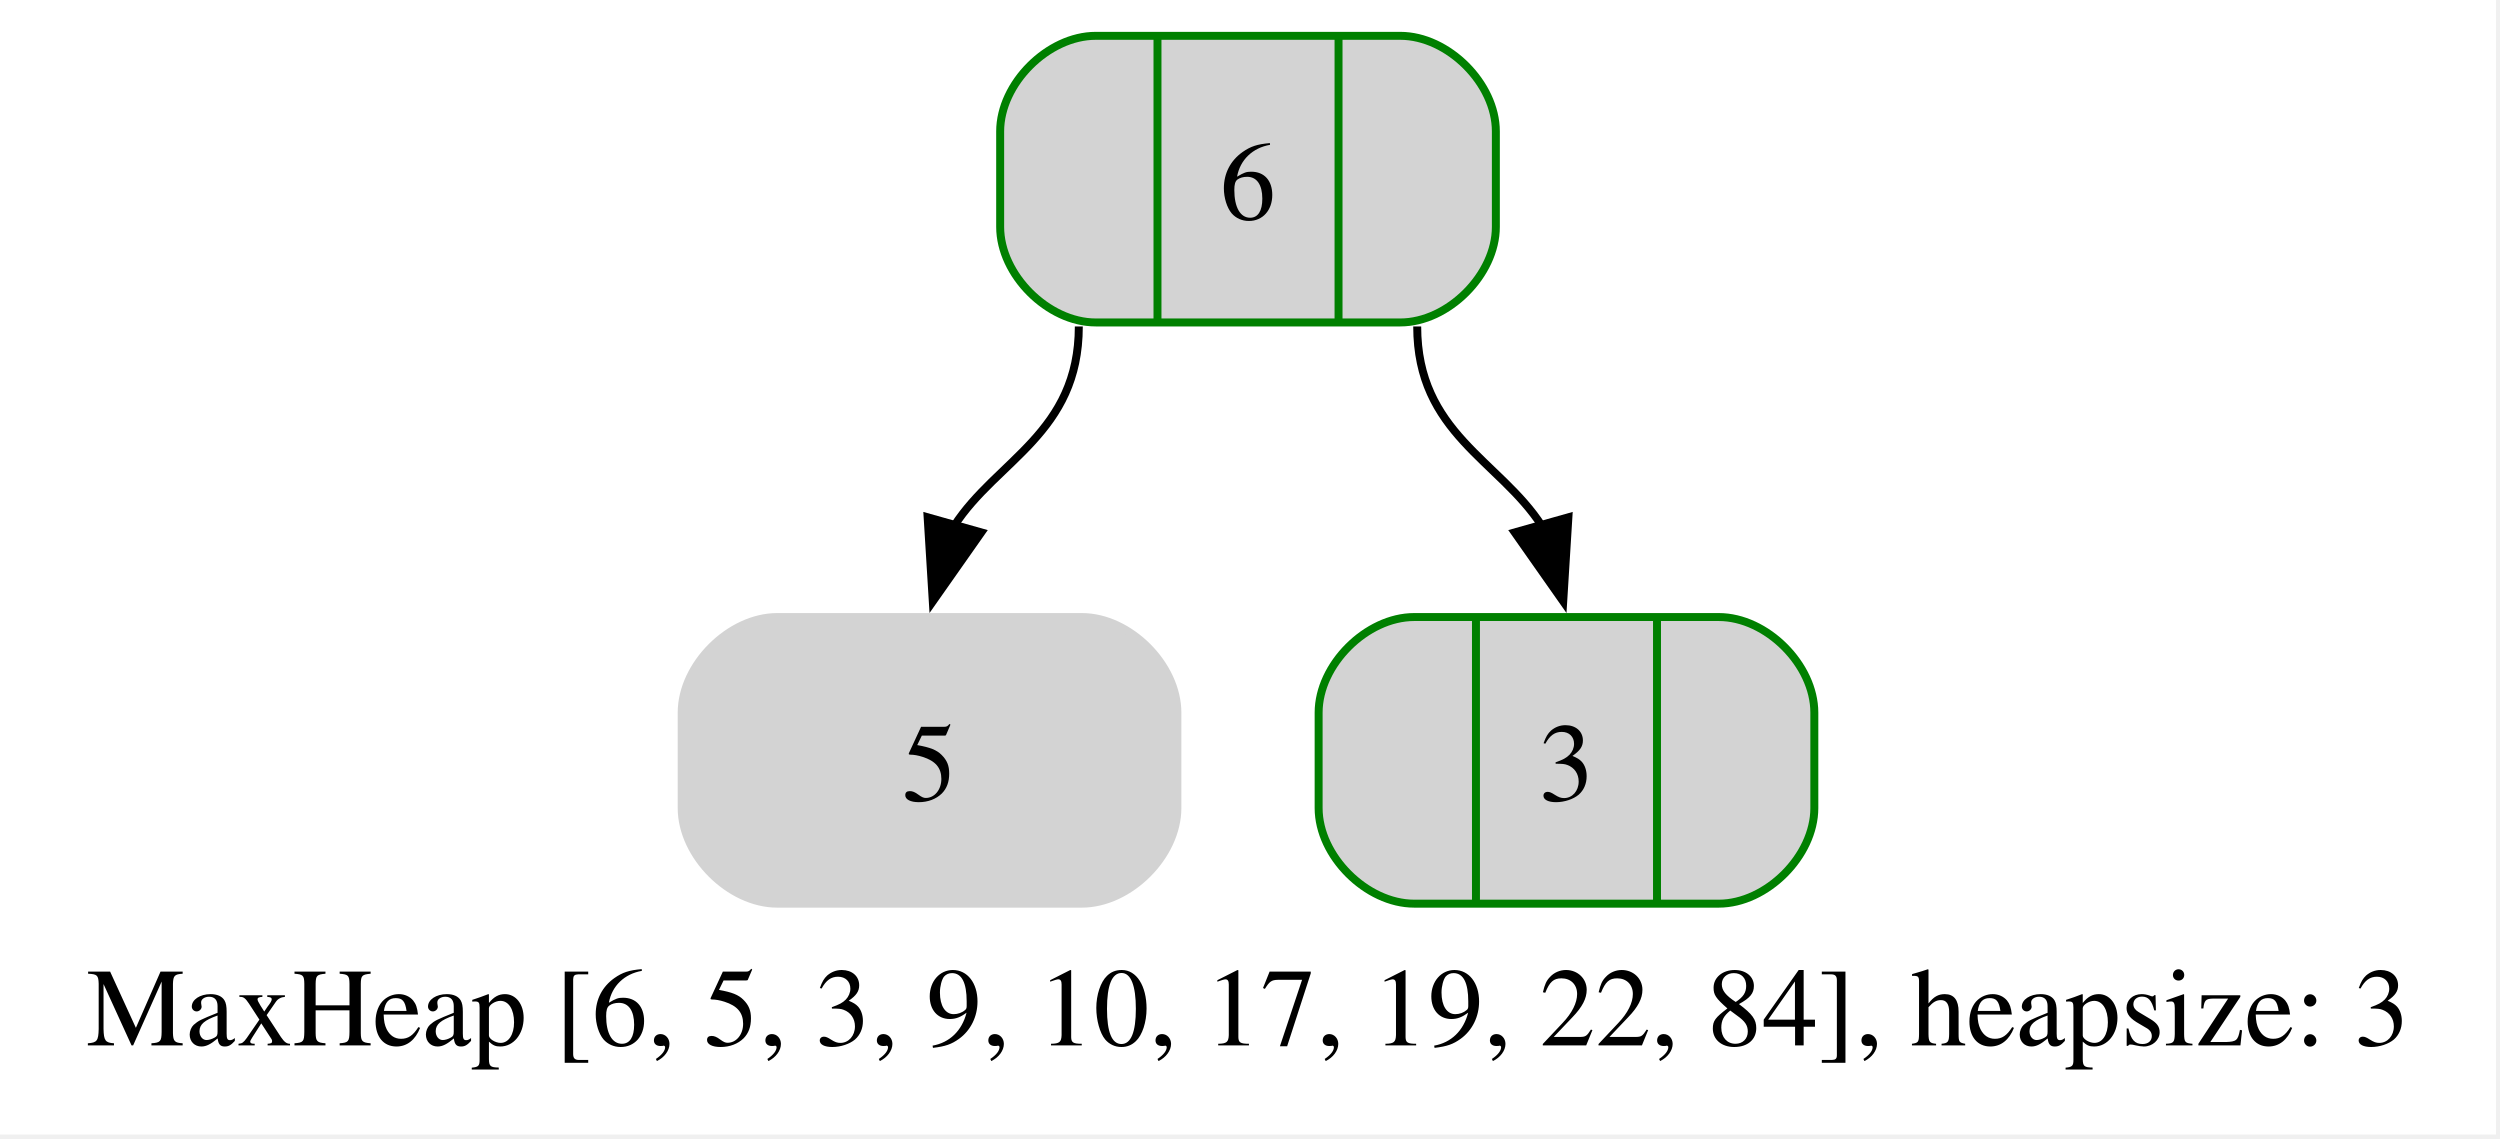
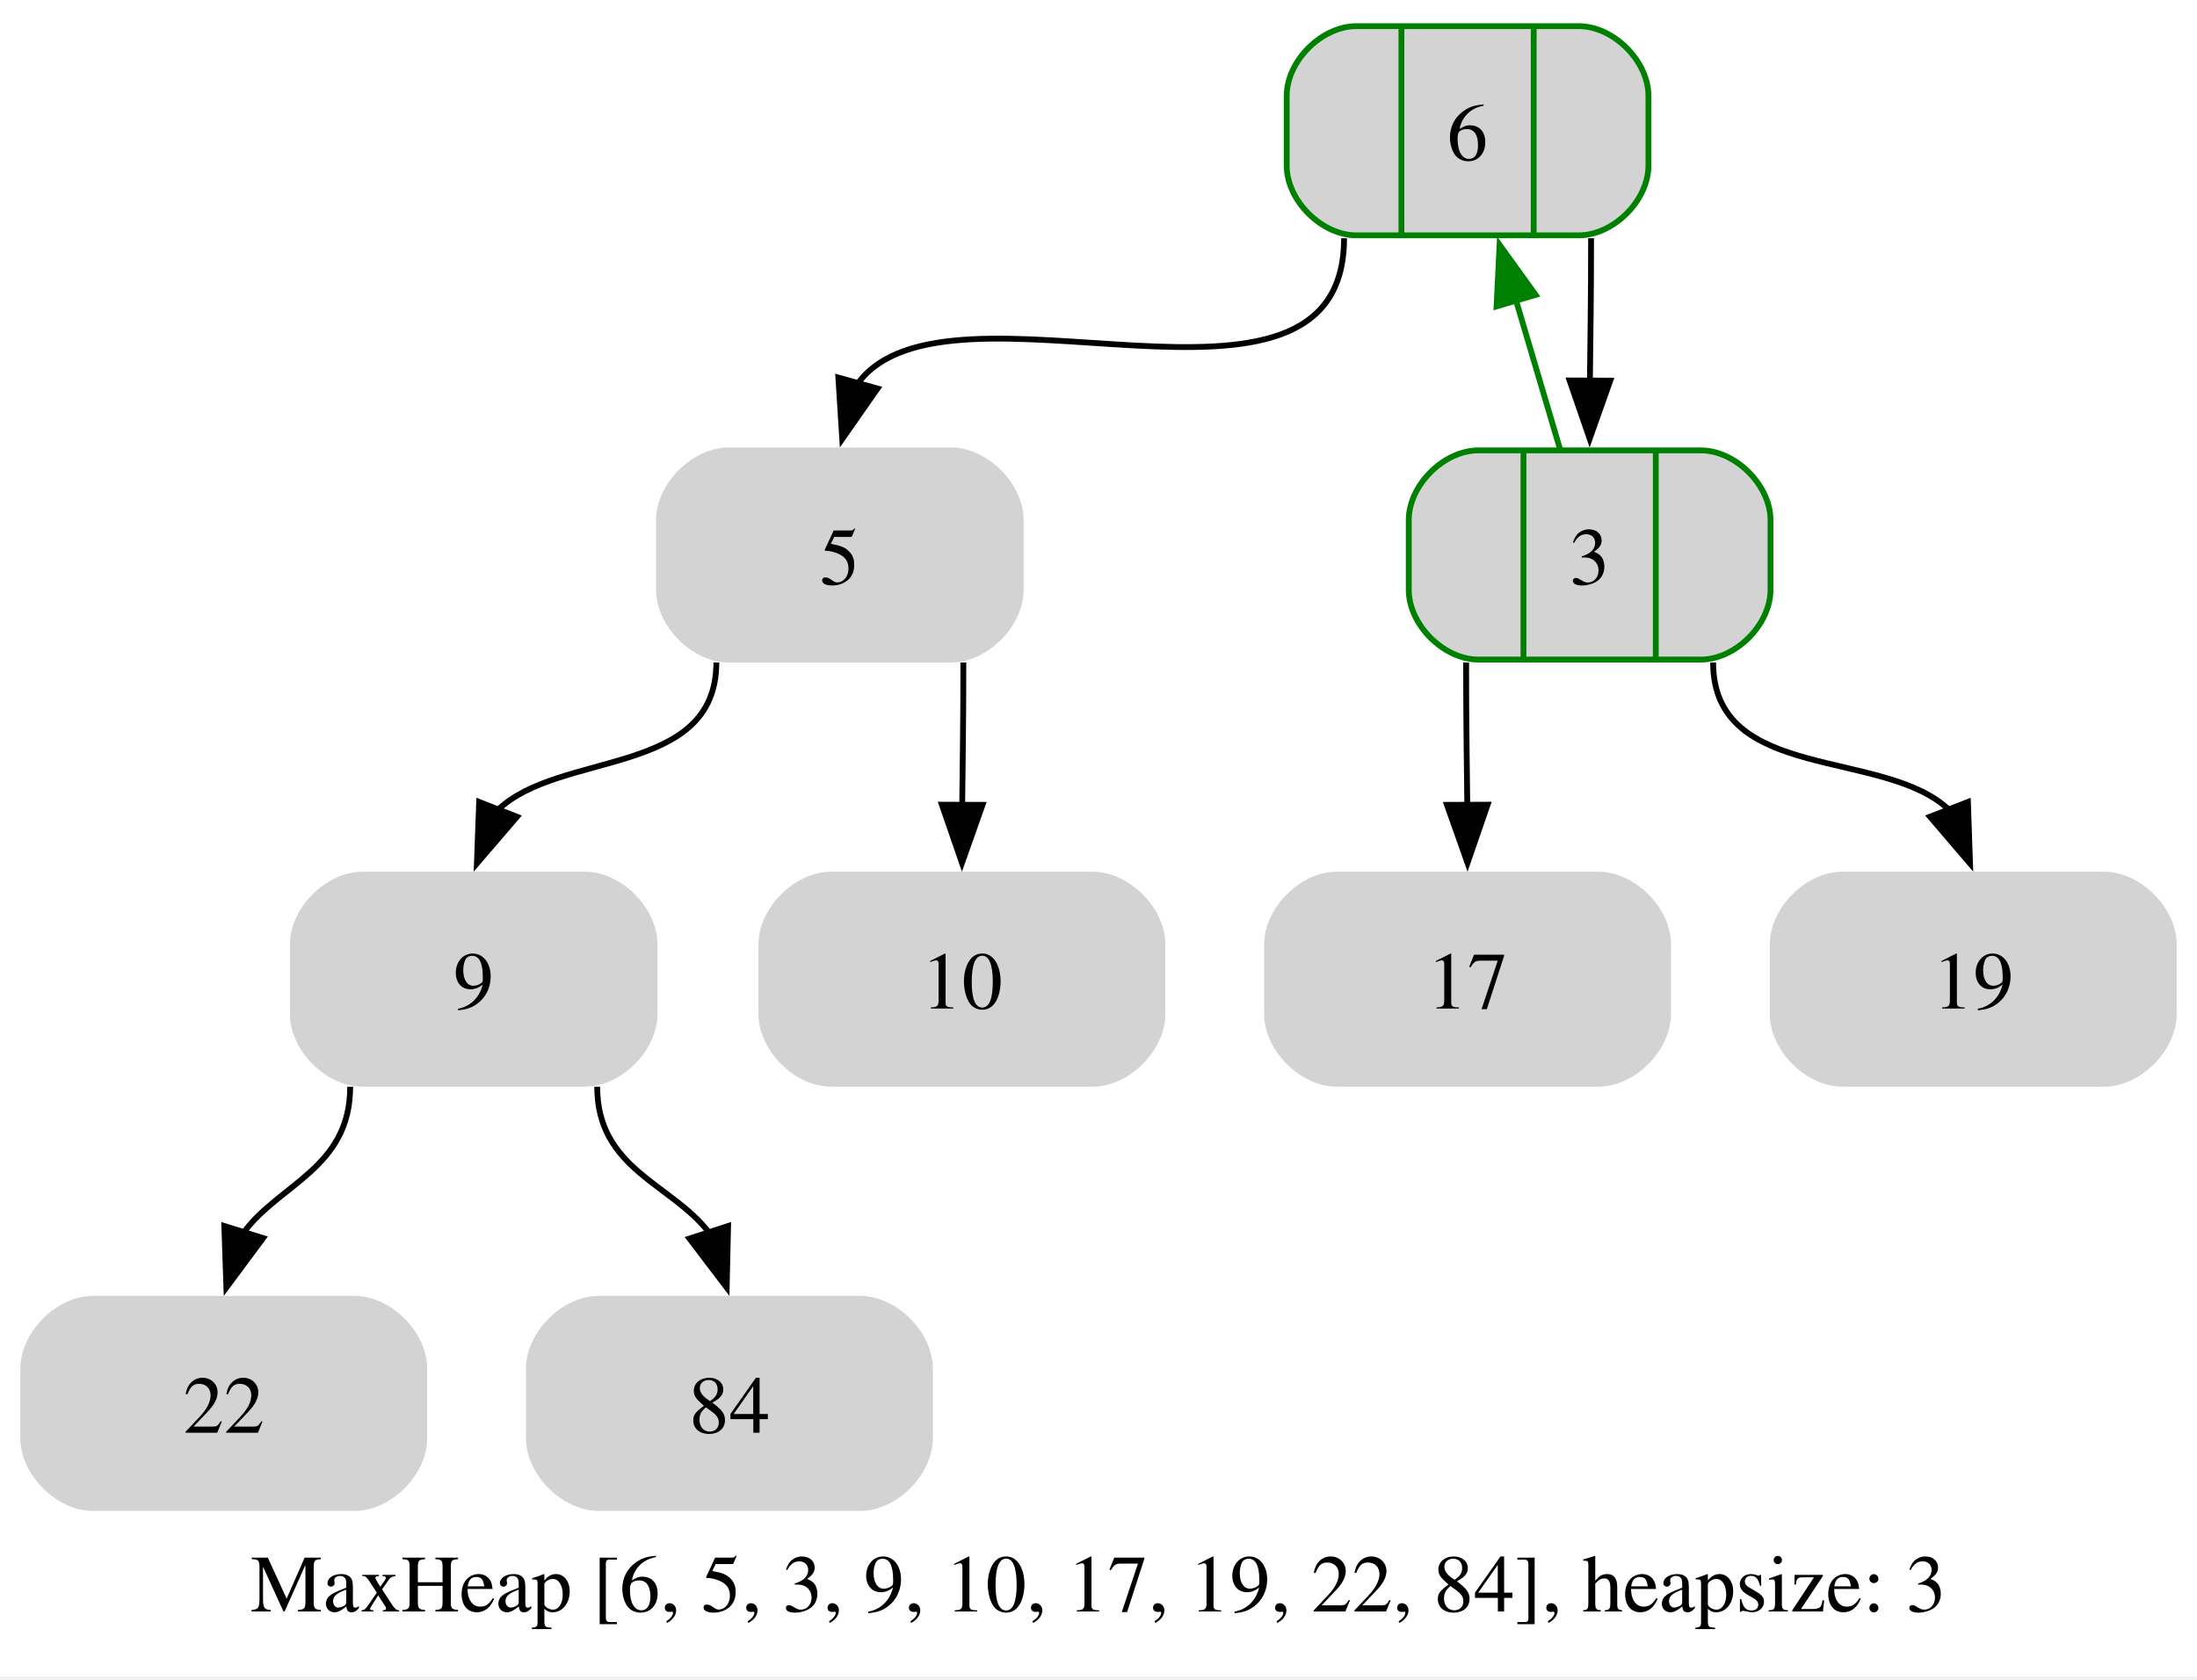
- <svg xmlns="http://www.w3.org/2000/svg" width="314pt" height="143pt" viewBox="0.00 0.00 314.00 143.00">
-   <g id="graph0" class="graph" transform="scale(1 1) rotate(0) translate(4 138.5)">
-     <polygon fill="white" stroke="none" points="-4,4 -4,-138.5 309.5,-138.5 309.5,4 -4,4" />
-     <text xml:space="preserve" text-anchor="middle" x="152.75" y="-7.2" font-family="Times,serif" font-size="14.00">MaxHeap [6, 5, 3, 9, 10, 17, 19, 22, 84], heapsize: 3</text>
+ <svg xmlns="http://www.w3.org/2000/svg" width="378pt" height="289pt" viewBox="0.00 0.00 378.00 289.00">
+   <g id="graph0" class="graph" transform="scale(1 1) rotate(0) translate(4 284.5)">
+     <polygon fill="white" stroke="none" points="-4,4 -4,-284.5 374,-284.5 374,4 -4,4" />
+     <text xml:space="preserve" text-anchor="middle" x="185" y="-7.2" font-family="Times,serif" font-size="14.00">MaxHeap [6, 5, 3, 9, 10, 17, 19, 22, 84], heapsize: 3</text>
    <g id="node1" class="node">
-       <path fill="lightgray" stroke="green" d="M133.62,-98C133.62,-98 171.88,-98 171.88,-98 177.88,-98 183.88,-104 183.88,-110 183.88,-110 183.88,-122 183.88,-122 183.88,-128 177.88,-134 171.88,-134 171.88,-134 133.62,-134 133.62,-134 127.62,-134 121.62,-128 121.62,-122 121.62,-122 121.62,-110 121.62,-110 121.62,-104 127.62,-98 133.62,-98" />
-       <text xml:space="preserve" text-anchor="middle" x="131.5" y="-110.95" font-family="Times,serif" font-size="14.00"> </text>
-       <polyline fill="none" stroke="green" points="141.38,-98 141.38,-134" />
-       <text xml:space="preserve" text-anchor="middle" x="152.75" y="-110.95" font-family="Times,serif" font-size="14.00">6</text>
-       <polyline fill="none" stroke="green" points="164.12,-98 164.12,-134" />
-       <text xml:space="preserve" text-anchor="middle" x="174" y="-110.95" font-family="Times,serif" font-size="14.00"> </text>
+       <path fill="lightgray" stroke="green" d="M229.38,-244C229.38,-244 267.62,-244 267.62,-244 273.62,-244 279.62,-250 279.62,-256 279.62,-256 279.62,-268 279.62,-268 279.62,-274 273.62,-280 267.62,-280 267.62,-280 229.38,-280 229.38,-280 223.38,-280 217.38,-274 217.38,-268 217.38,-268 217.38,-256 217.38,-256 217.38,-250 223.38,-244 229.38,-244" />
+       <text xml:space="preserve" text-anchor="middle" x="227.25" y="-256.95" font-family="Times,serif" font-size="14.00"> </text>
+       <polyline fill="none" stroke="green" points="237.12,-244 237.12,-280" />
+       <text xml:space="preserve" text-anchor="middle" x="248.5" y="-256.95" font-family="Times,serif" font-size="14.00">6</text>
+       <polyline fill="none" stroke="green" points="259.88,-244 259.88,-280" />
+       <text xml:space="preserve" text-anchor="middle" x="269.75" y="-256.95" font-family="Times,serif" font-size="14.00"> </text>
    </g>
    <g id="node2" class="node">
-       <path fill="lightgray" stroke="lightgray" d="M93.62,-25C93.62,-25 131.88,-25 131.88,-25 137.88,-25 143.88,-31 143.88,-37 143.88,-37 143.88,-49 143.88,-49 143.88,-55 137.88,-61 131.88,-61 131.88,-61 93.62,-61 93.62,-61 87.62,-61 81.62,-55 81.62,-49 81.62,-49 81.62,-37 81.62,-37 81.62,-31 87.62,-25 93.62,-25" />
-       <text xml:space="preserve" text-anchor="middle" x="91.5" y="-37.95" font-family="Times,serif" font-size="14.00"> </text>
-       <polyline fill="none" stroke="lightgray" points="101.38,-25 101.38,-61" />
-       <text xml:space="preserve" text-anchor="middle" x="112.75" y="-37.95" font-family="Times,serif" font-size="14.00">5</text>
-       <polyline fill="none" stroke="lightgray" points="124.12,-25 124.12,-61" />
-       <text xml:space="preserve" text-anchor="middle" x="134" y="-37.95" font-family="Times,serif" font-size="14.00"> </text>
+       <path fill="lightgray" stroke="lightgray" d="M121.38,-171C121.38,-171 159.62,-171 159.62,-171 165.62,-171 171.62,-177 171.62,-183 171.62,-183 171.62,-195 171.62,-195 171.62,-201 165.62,-207 159.62,-207 159.62,-207 121.38,-207 121.38,-207 115.38,-207 109.38,-201 109.38,-195 109.38,-195 109.38,-183 109.38,-183 109.38,-177 115.38,-171 121.38,-171" />
+       <text xml:space="preserve" text-anchor="middle" x="119.25" y="-183.95" font-family="Times,serif" font-size="14.00"> </text>
+       <polyline fill="none" stroke="lightgray" points="129.12,-171 129.12,-207" />
+       <text xml:space="preserve" text-anchor="middle" x="140.5" y="-183.95" font-family="Times,serif" font-size="14.00">5</text>
+       <polyline fill="none" stroke="lightgray" points="151.88,-171 151.88,-207" />
+       <text xml:space="preserve" text-anchor="middle" x="161.75" y="-183.95" font-family="Times,serif" font-size="14.00"> </text>
    </g>
    <g id="edge1" class="edge">
-       <path fill="none" stroke="black" d="M131.5,-97.5C131.5,-84.11 121.17,-80.7 115.85,-72.46" />
-       <polygon fill="black" stroke="black" points="119.25,-71.63 113.16,-62.96 112.51,-73.53 119.25,-71.63" />
+       <path fill="none" stroke="black" d="M227.25,-243.5C227.25,-206.49 159.04,-239.63 143.59,-218.51" />
+       <polygon fill="black" stroke="black" points="146.98,-217.64 140.91,-208.96 140.24,-219.53 146.98,-217.64" />
    </g>
    <g id="node3" class="node">
-       <path fill="lightgray" stroke="green" d="M173.62,-25C173.62,-25 211.88,-25 211.88,-25 217.88,-25 223.88,-31 223.88,-37 223.88,-37 223.88,-49 223.88,-49 223.88,-55 217.88,-61 211.88,-61 211.88,-61 173.62,-61 173.62,-61 167.62,-61 161.62,-55 161.62,-49 161.62,-49 161.62,-37 161.62,-37 161.62,-31 167.62,-25 173.62,-25" />
-       <text xml:space="preserve" text-anchor="middle" x="171.5" y="-37.95" font-family="Times,serif" font-size="14.00"> </text>
-       <polyline fill="none" stroke="green" points="181.38,-25 181.38,-61" />
-       <text xml:space="preserve" text-anchor="middle" x="192.75" y="-37.95" font-family="Times,serif" font-size="14.00">3</text>
-       <polyline fill="none" stroke="green" points="204.12,-25 204.12,-61" />
-       <text xml:space="preserve" text-anchor="middle" x="214" y="-37.95" font-family="Times,serif" font-size="14.00"> </text>
+       <path fill="lightgray" stroke="green" d="M250.38,-171C250.38,-171 288.62,-171 288.62,-171 294.62,-171 300.62,-177 300.62,-183 300.62,-183 300.62,-195 300.62,-195 300.62,-201 294.62,-207 288.62,-207 288.62,-207 250.38,-207 250.38,-207 244.38,-207 238.38,-201 238.38,-195 238.38,-195 238.38,-183 238.38,-183 238.38,-177 244.38,-171 250.38,-171" />
+       <text xml:space="preserve" text-anchor="middle" x="248.25" y="-183.95" font-family="Times,serif" font-size="14.00"> </text>
+       <polyline fill="none" stroke="green" points="258.12,-171 258.12,-207" />
+       <text xml:space="preserve" text-anchor="middle" x="269.5" y="-183.95" font-family="Times,serif" font-size="14.00">3</text>
+       <polyline fill="none" stroke="green" points="280.88,-171 280.88,-207" />
+       <text xml:space="preserve" text-anchor="middle" x="290.75" y="-183.95" font-family="Times,serif" font-size="14.00"> </text>
    </g>
    <g id="edge2" class="edge">
-       <path fill="none" stroke="black" d="M174,-97.5C174,-84.11 184.33,-80.7 189.65,-72.46" />
-       <polygon fill="black" stroke="black" points="192.99,-73.53 192.34,-62.96 186.25,-71.63 192.99,-73.53" />
+       <path fill="none" stroke="black" d="M269.75,-243.5C269.75,-232.12 269.62,-226.82 269.55,-218.95" />
+       <polygon fill="black" stroke="black" points="273.05,-219 269.51,-209.01 266.05,-219.03 273.05,-219" />
+     </g>
+     <g id="node4" class="node">
+       <path fill="lightgray" stroke="lightgray" d="M58.38,-98C58.38,-98 96.62,-98 96.62,-98 102.62,-98 108.62,-104 108.62,-110 108.62,-110 108.62,-122 108.62,-122 108.62,-128 102.62,-134 96.62,-134 96.62,-134 58.38,-134 58.38,-134 52.38,-134 46.38,-128 46.38,-122 46.38,-122 46.38,-110 46.38,-110 46.38,-104 52.38,-98 58.38,-98" />
+       <text xml:space="preserve" text-anchor="middle" x="56.25" y="-110.95" font-family="Times,serif" font-size="14.00"> </text>
+       <polyline fill="none" stroke="lightgray" points="66.12,-98 66.12,-134" />
+       <text xml:space="preserve" text-anchor="middle" x="77.5" y="-110.95" font-family="Times,serif" font-size="14.00">9</text>
+       <polyline fill="none" stroke="lightgray" points="88.88,-98 88.88,-134" />
+       <text xml:space="preserve" text-anchor="middle" x="98.75" y="-110.95" font-family="Times,serif" font-size="14.00"> </text>
+     </g>
+     <g id="edge3" class="edge">
+       <path fill="none" stroke="black" d="M119.25,-170.5C119.25,-150.78 92.22,-155.35 81.66,-145.12" />
+       <polygon fill="black" stroke="black" points="84.95,-143.95 78.05,-135.91 78.44,-146.5 84.95,-143.95" />
+     </g>
+     <g id="node5" class="node">
+       <path fill="lightgray" stroke="lightgray" d="M139,-98C139,-98 184,-98 184,-98 190,-98 196,-104 196,-110 196,-110 196,-122 196,-122 196,-128 190,-134 184,-134 184,-134 139,-134 139,-134 133,-134 127,-128 127,-122 127,-122 127,-110 127,-110 127,-104 133,-98 139,-98" />
+       <text xml:space="preserve" text-anchor="middle" x="136.88" y="-110.95" font-family="Times,serif" font-size="14.00"> </text>
+       <polyline fill="none" stroke="lightgray" points="146.75,-98 146.75,-134" />
+       <text xml:space="preserve" text-anchor="middle" x="161.5" y="-110.95" font-family="Times,serif" font-size="14.00">10</text>
+       <polyline fill="none" stroke="lightgray" points="176.25,-98 176.25,-134" />
+       <text xml:space="preserve" text-anchor="middle" x="186.12" y="-110.95" font-family="Times,serif" font-size="14.00"> </text>
+     </g>
+     <g id="edge4" class="edge">
+       <path fill="none" stroke="black" d="M161.75,-170.5C161.75,-159.12 161.62,-153.82 161.55,-145.95" />
+       <polygon fill="black" stroke="black" points="165.05,-146 161.51,-136.01 158.05,-146.03 165.05,-146" />
+     </g>
+     <g id="edge9" class="edge">
+       <path fill="none" stroke="green" d="M264.46,-207.03C262.17,-214.77 259.4,-224.13 256.82,-232.87" />
+       <polygon fill="green" stroke="green" points="253.49,-231.78 254.01,-242.36 260.21,-233.76 253.49,-231.78" />
+     </g>
+     <g id="node6" class="node">
+       <path fill="lightgray" stroke="lightgray" d="M226,-98C226,-98 271,-98 271,-98 277,-98 283,-104 283,-110 283,-110 283,-122 283,-122 283,-128 277,-134 271,-134 271,-134 226,-134 226,-134 220,-134 214,-128 214,-122 214,-122 214,-110 214,-110 214,-104 220,-98 226,-98" />
+       <text xml:space="preserve" text-anchor="middle" x="223.88" y="-110.95" font-family="Times,serif" font-size="14.00"> </text>
+       <polyline fill="none" stroke="lightgray" points="233.75,-98 233.75,-134" />
+       <text xml:space="preserve" text-anchor="middle" x="248.5" y="-110.95" font-family="Times,serif" font-size="14.00">17</text>
+       <polyline fill="none" stroke="lightgray" points="263.25,-98 263.25,-134" />
+       <text xml:space="preserve" text-anchor="middle" x="273.12" y="-110.95" font-family="Times,serif" font-size="14.00"> </text>
+     </g>
+     <g id="edge5" class="edge">
+       <path fill="none" stroke="black" d="M248.25,-170.5C248.25,-159.12 248.38,-153.82 248.45,-145.95" />
+       <polygon fill="black" stroke="black" points="251.95,-146.03 248.49,-136.01 244.95,-146 251.95,-146.03" />
+     </g>
+     <g id="node7" class="node">
+       <path fill="lightgray" stroke="lightgray" d="M313,-98C313,-98 358,-98 358,-98 364,-98 370,-104 370,-110 370,-110 370,-122 370,-122 370,-128 364,-134 358,-134 358,-134 313,-134 313,-134 307,-134 301,-128 301,-122 301,-122 301,-110 301,-110 301,-104 307,-98 313,-98" />
+       <text xml:space="preserve" text-anchor="middle" x="310.88" y="-110.95" font-family="Times,serif" font-size="14.00"> </text>
+       <polyline fill="none" stroke="lightgray" points="320.75,-98 320.75,-134" />
+       <text xml:space="preserve" text-anchor="middle" x="335.5" y="-110.95" font-family="Times,serif" font-size="14.00">19</text>
+       <polyline fill="none" stroke="lightgray" points="350.25,-98 350.25,-134" />
+       <text xml:space="preserve" text-anchor="middle" x="360.12" y="-110.95" font-family="Times,serif" font-size="14.00"> </text>
+     </g>
+     <g id="edge6" class="edge">
+       <path fill="none" stroke="black" d="M290.75,-170.5C290.75,-149.76 320.29,-155.81 331.37,-145.11" />
+       <polygon fill="black" stroke="black" points="334.59,-146.5 334.95,-135.91 328.06,-143.96 334.59,-146.5" />
+     </g>
+     <g id="node8" class="node">
+       <path fill="lightgray" stroke="lightgray" d="M12,-25C12,-25 57,-25 57,-25 63,-25 69,-31 69,-37 69,-37 69,-49 69,-49 69,-55 63,-61 57,-61 57,-61 12,-61 12,-61 6,-61 0,-55 0,-49 0,-49 0,-37 0,-37 0,-31 6,-25 12,-25" />
+       <text xml:space="preserve" text-anchor="middle" x="9.88" y="-37.95" font-family="Times,serif" font-size="14.00"> </text>
+       <polyline fill="none" stroke="lightgray" points="19.75,-25 19.75,-61" />
+       <text xml:space="preserve" text-anchor="middle" x="34.5" y="-37.95" font-family="Times,serif" font-size="14.00">22</text>
+       <polyline fill="none" stroke="lightgray" points="49.25,-25 49.25,-61" />
+       <text xml:space="preserve" text-anchor="middle" x="59.12" y="-37.95" font-family="Times,serif" font-size="14.00"> </text>
+     </g>
+     <g id="edge7" class="edge">
+       <path fill="none" stroke="black" d="M56.25,-97.5C56.25,-83.48 44.02,-80.76 37.9,-72.38" />
+       <polygon fill="black" stroke="black" points="41.27,-71.45 34.95,-62.94 34.59,-73.53 41.27,-71.45" />
+     </g>
+     <g id="node9" class="node">
+       <path fill="lightgray" stroke="lightgray" d="M99,-25C99,-25 144,-25 144,-25 150,-25 156,-31 156,-37 156,-37 156,-49 156,-49 156,-55 150,-61 144,-61 144,-61 99,-61 99,-61 93,-61 87,-55 87,-49 87,-49 87,-37 87,-37 87,-31 93,-25 99,-25" />
+       <text xml:space="preserve" text-anchor="middle" x="96.88" y="-37.95" font-family="Times,serif" font-size="14.00"> </text>
+       <polyline fill="none" stroke="lightgray" points="106.75,-25 106.75,-61" />
+       <text xml:space="preserve" text-anchor="middle" x="121.5" y="-37.95" font-family="Times,serif" font-size="14.00">84</text>
+       <polyline fill="none" stroke="lightgray" points="136.25,-25 136.25,-61" />
+       <text xml:space="preserve" text-anchor="middle" x="146.12" y="-37.95" font-family="Times,serif" font-size="14.00"> </text>
+     </g>
+     <g id="edge8" class="edge">
+       <path fill="none" stroke="black" d="M98.75,-97.5C98.75,-83.3 111.55,-80.8 117.95,-72.45" />
+       <polygon fill="black" stroke="black" points="121.27,-73.53 121.03,-62.94 114.62,-71.37 121.27,-73.53" />
    </g>
  </g>
</svg>
